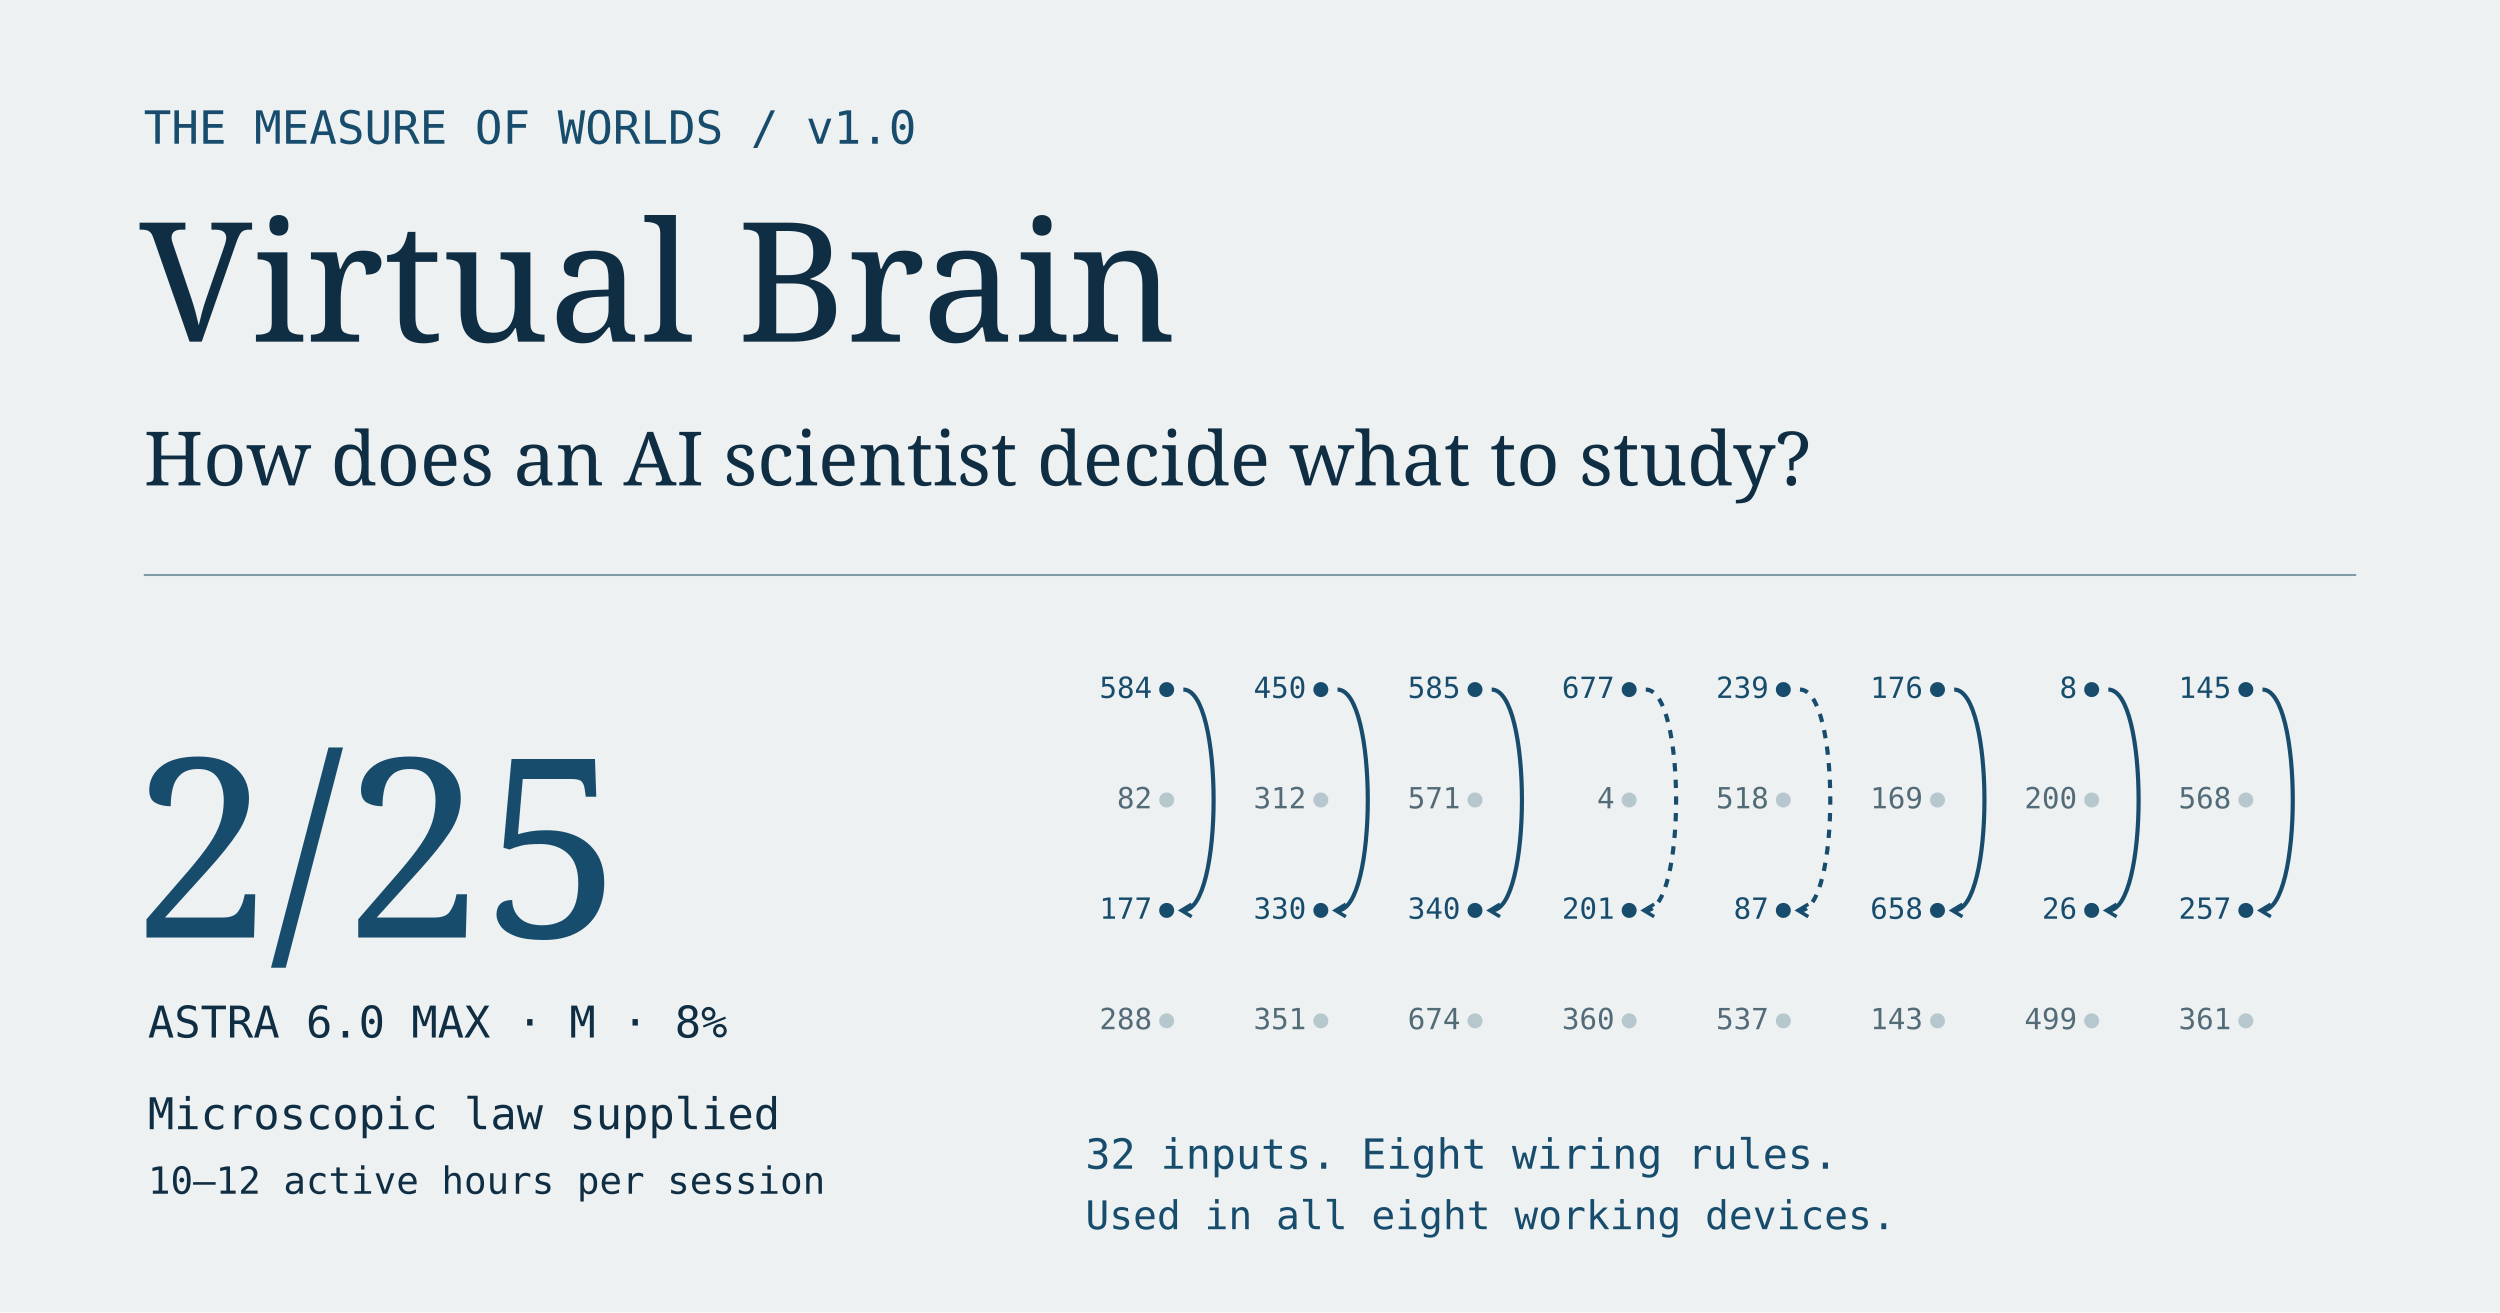
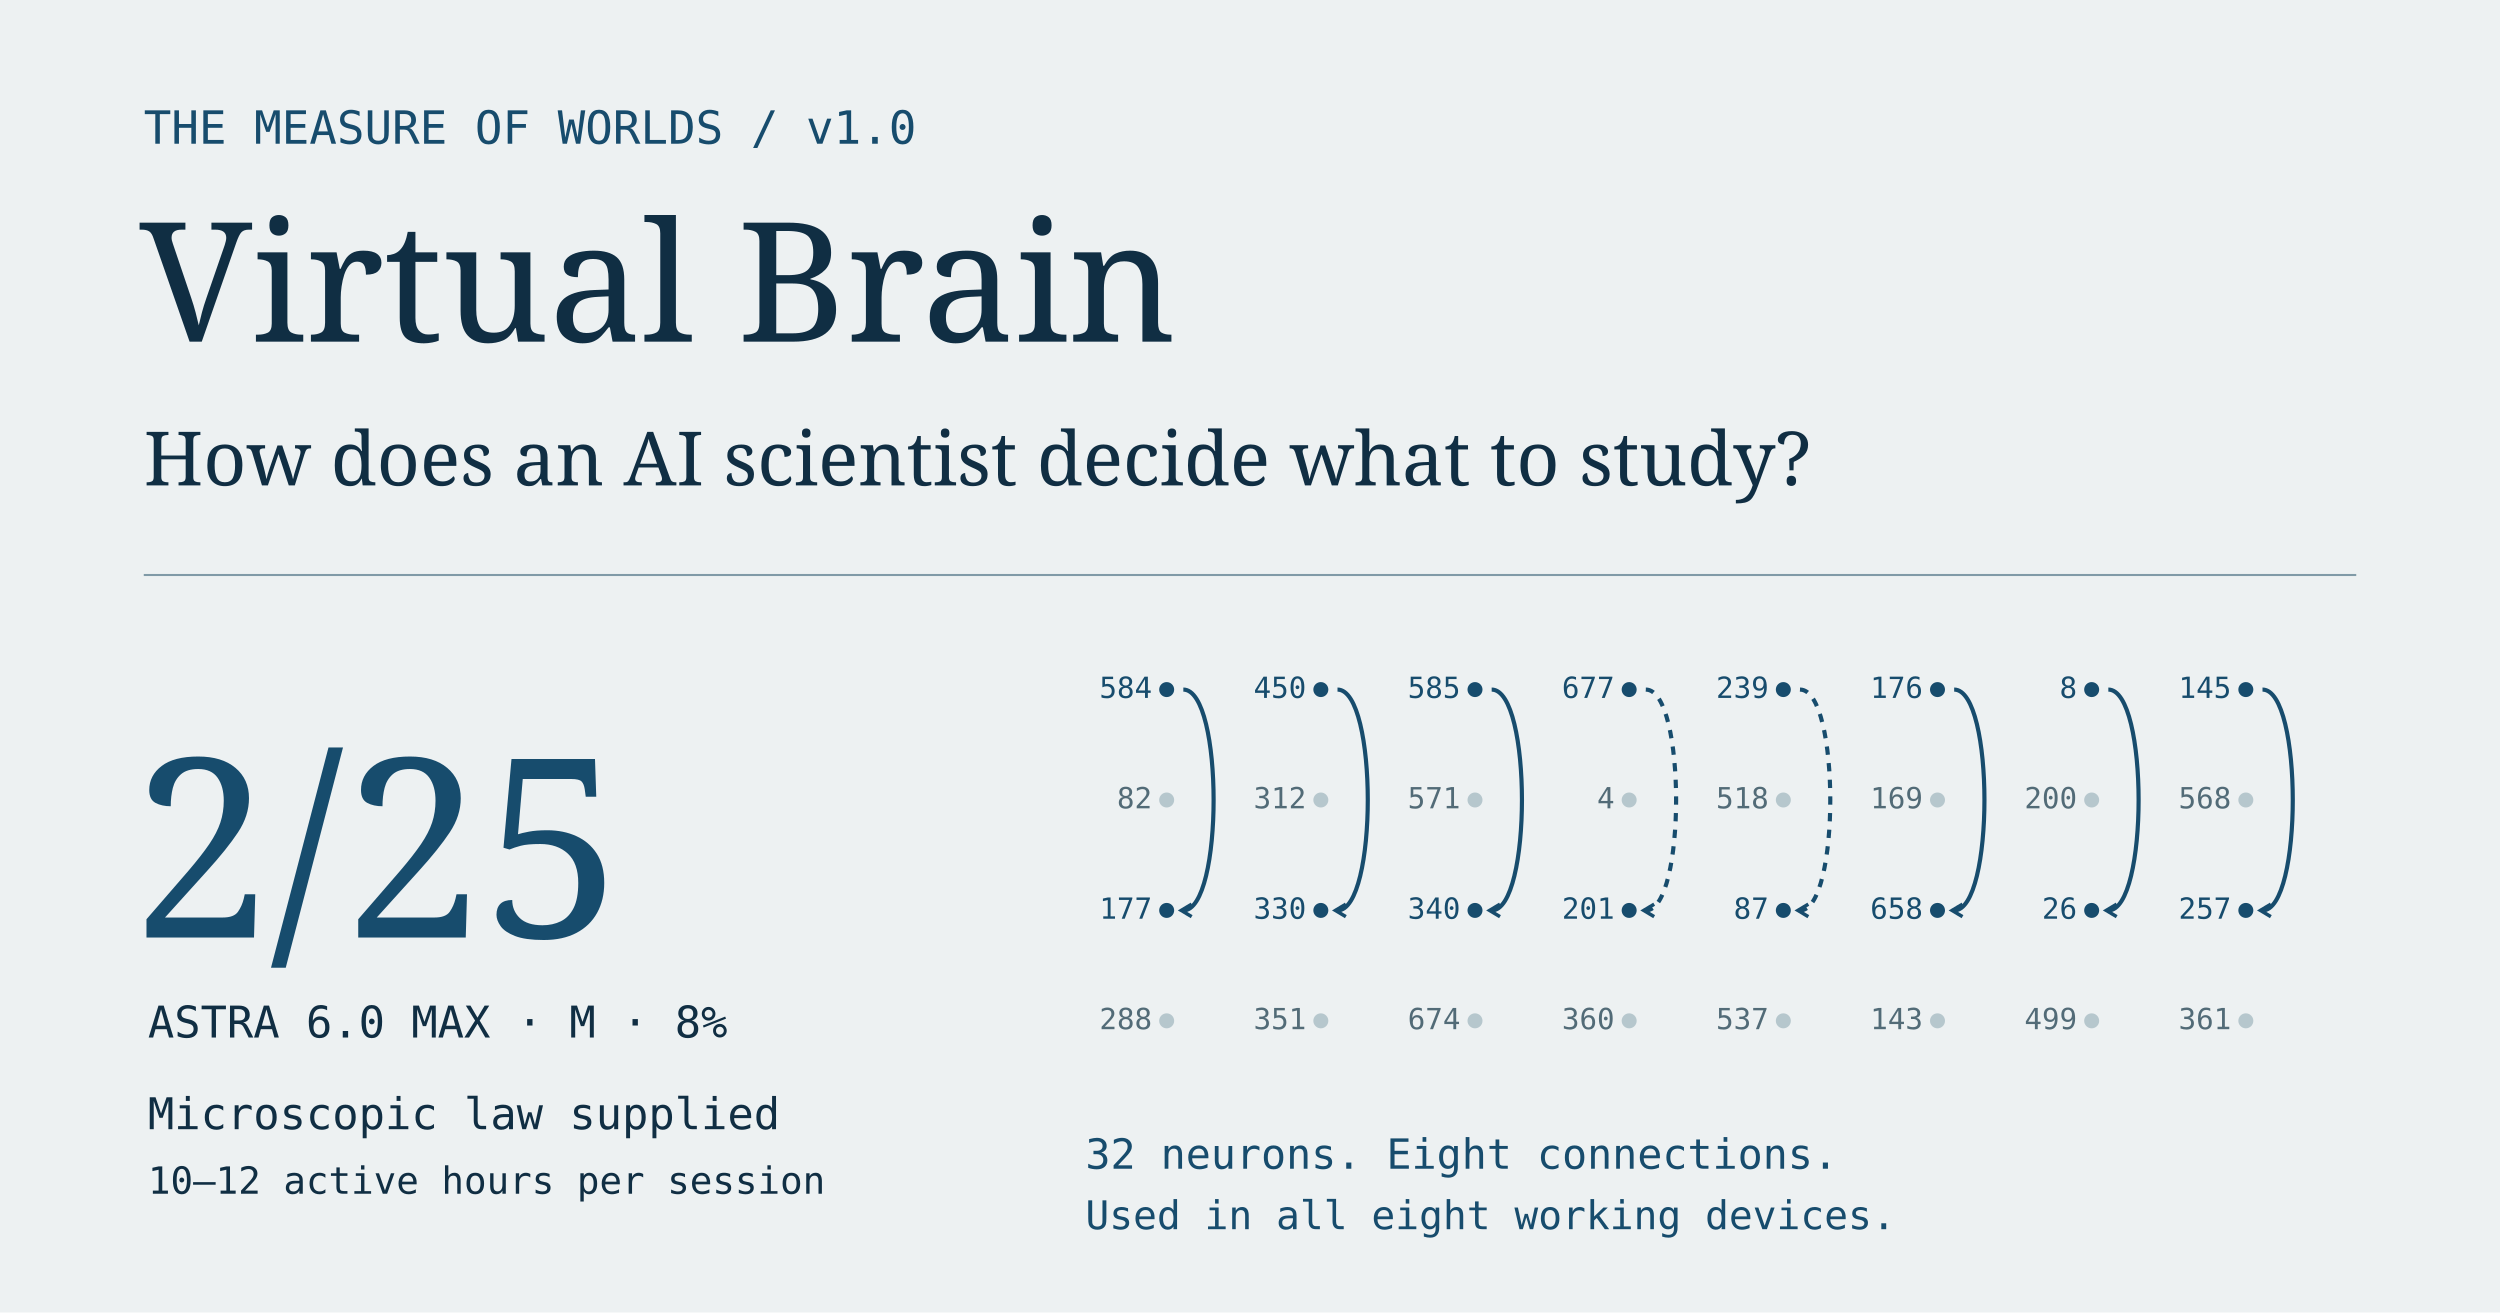
<svg xmlns="http://www.w3.org/2000/svg" width="1200" height="630" viewBox="0 0 1200 630" role="img">
  <rect width="100%" height="100%" fill="#edf1f2" />
  <text x="69" y="69" fill="#174c6d" text-anchor="start" font-family="Menlo,monospace" font-size="22">THE MEASURE OF WORLDS    /    v1.0</text>
  <text x="67" y="164" fill="#102e43" text-anchor="start" font-family="Georgia,serif" font-size="80">Virtual Brain</text>
  <text x="69" y="233" fill="#102e43" text-anchor="start" font-family="Georgia,serif" font-size="36">How does an AI scientist decide what to study?</text>
  <path d="M69 276 H1131" stroke="#809aa7" />
  <text x="63" y="450" fill="#174c6d" text-anchor="start" font-family="Georgia,serif" font-size="120">2/25</text>
  <text x="71" y="498" fill="#102e43" text-anchor="start" font-family="Menlo,monospace" font-size="21">ASTRA 6.0 MAX  ·  M  ·  8%</text>
  <text x="71" y="542" fill="#102e43" text-anchor="start" font-family="Menlo,monospace" font-size="21">Microscopic law supplied</text>
  <text x="71" y="573" fill="#102e43" text-anchor="start" font-family="Menlo,monospace" font-size="18">10–12 active hours per session</text>
  <path d="M 568 331 C 587.38 331, 587.38 437, 568 437" fill="none" stroke="#174c6d" stroke-width="2" />
  <path d="m 572 434 -5 3 5 3" fill="none" stroke="#174c6d" stroke-width="1.7" />
  <path d="M 642 331 C 661.38 331, 661.38 437, 642 437" fill="none" stroke="#174c6d" stroke-width="2" />
  <path d="m 646 434 -5 3 5 3" fill="none" stroke="#174c6d" stroke-width="1.7" />
  <path d="M 716 331 C 735.38 331, 735.38 437, 716 437" fill="none" stroke="#174c6d" stroke-width="2" />
  <path d="m 720 434 -5 3 5 3" fill="none" stroke="#174c6d" stroke-width="1.7" />
  <path d="M 790 331 C 809.38 331, 809.38 437, 790 437" fill="none" stroke="#174c6d" stroke-width="2" stroke-dasharray="4 4" />
  <path d="m 794 434 -5 3 5 3" fill="none" stroke="#174c6d" stroke-width="1.7" />
  <path d="M 864 331 C 883.38 331, 883.38 437, 864 437" fill="none" stroke="#174c6d" stroke-width="2" stroke-dasharray="4 4" />
  <path d="m 868 434 -5 3 5 3" fill="none" stroke="#174c6d" stroke-width="1.7" />
  <path d="M 938 331 C 957.38 331, 957.38 437, 938 437" fill="none" stroke="#174c6d" stroke-width="2" />
  <path d="m 942 434 -5 3 5 3" fill="none" stroke="#174c6d" stroke-width="1.7" />
  <path d="M 1012 331 C 1031.38 331, 1031.38 437, 1012 437" fill="none" stroke="#174c6d" stroke-width="2" />
  <path d="m 1016 434 -5 3 5 3" fill="none" stroke="#174c6d" stroke-width="1.7" />
  <path d="M 1086 331 C 1105.38 331, 1105.38 437, 1086 437" fill="none" stroke="#174c6d" stroke-width="2" />
  <path d="m 1090 434 -5 3 5 3" fill="none" stroke="#174c6d" stroke-width="1.7" />
  <circle cx="560" cy="331" r="3.6" fill="#174c6d" />
  <text x="553" y="335" fill="#174c6d" text-anchor="end" font-family="Menlo,monospace" font-size="14">584</text>
  <circle cx="634" cy="331" r="3.6" fill="#174c6d" />
  <text x="627" y="335" fill="#174c6d" text-anchor="end" font-family="Menlo,monospace" font-size="14">450</text>
  <circle cx="708" cy="331" r="3.6" fill="#174c6d" />
  <text x="701" y="335" fill="#174c6d" text-anchor="end" font-family="Menlo,monospace" font-size="14">585</text>
  <circle cx="782" cy="331" r="3.6" fill="#174c6d" />
  <text x="775" y="335" fill="#174c6d" text-anchor="end" font-family="Menlo,monospace" font-size="14">677</text>
  <circle cx="856" cy="331" r="3.6" fill="#174c6d" />
  <text x="849" y="335" fill="#174c6d" text-anchor="end" font-family="Menlo,monospace" font-size="14">239</text>
  <circle cx="930" cy="331" r="3.6" fill="#174c6d" />
  <text x="923" y="335" fill="#174c6d" text-anchor="end" font-family="Menlo,monospace" font-size="14">176</text>
  <circle cx="1004" cy="331" r="3.6" fill="#174c6d" />
  <text x="997" y="335" fill="#174c6d" text-anchor="end" font-family="Menlo,monospace" font-size="14">8</text>
  <circle cx="1078" cy="331" r="3.6" fill="#174c6d" />
  <text x="1071" y="335" fill="#174c6d" text-anchor="end" font-family="Menlo,monospace" font-size="14">145</text>
  <circle cx="560" cy="384" r="3.6" fill="#b6c7cd" />
  <text x="553" y="388" fill="#526b77" text-anchor="end" font-family="Menlo,monospace" font-size="14">82</text>
  <circle cx="634" cy="384" r="3.6" fill="#b6c7cd" />
  <text x="627" y="388" fill="#526b77" text-anchor="end" font-family="Menlo,monospace" font-size="14">312</text>
  <circle cx="708" cy="384" r="3.6" fill="#b6c7cd" />
  <text x="701" y="388" fill="#526b77" text-anchor="end" font-family="Menlo,monospace" font-size="14">571</text>
  <circle cx="782" cy="384" r="3.6" fill="#b6c7cd" />
  <text x="775" y="388" fill="#526b77" text-anchor="end" font-family="Menlo,monospace" font-size="14">4</text>
  <circle cx="856" cy="384" r="3.6" fill="#b6c7cd" />
  <text x="849" y="388" fill="#526b77" text-anchor="end" font-family="Menlo,monospace" font-size="14">518</text>
  <circle cx="930" cy="384" r="3.6" fill="#b6c7cd" />
  <text x="923" y="388" fill="#526b77" text-anchor="end" font-family="Menlo,monospace" font-size="14">169</text>
  <circle cx="1004" cy="384" r="3.6" fill="#b6c7cd" />
  <text x="997" y="388" fill="#526b77" text-anchor="end" font-family="Menlo,monospace" font-size="14">200</text>
  <circle cx="1078" cy="384" r="3.6" fill="#b6c7cd" />
  <text x="1071" y="388" fill="#526b77" text-anchor="end" font-family="Menlo,monospace" font-size="14">568</text>
  <circle cx="560" cy="437" r="3.6" fill="#174c6d" />
  <text x="553" y="441" fill="#174c6d" text-anchor="end" font-family="Menlo,monospace" font-size="14">177</text>
  <circle cx="634" cy="437" r="3.6" fill="#174c6d" />
  <text x="627" y="441" fill="#174c6d" text-anchor="end" font-family="Menlo,monospace" font-size="14">330</text>
  <circle cx="708" cy="437" r="3.6" fill="#174c6d" />
  <text x="701" y="441" fill="#174c6d" text-anchor="end" font-family="Menlo,monospace" font-size="14">340</text>
  <circle cx="782" cy="437" r="3.6" fill="#174c6d" />
  <text x="775" y="441" fill="#174c6d" text-anchor="end" font-family="Menlo,monospace" font-size="14">201</text>
  <circle cx="856" cy="437" r="3.6" fill="#174c6d" />
  <text x="849" y="441" fill="#174c6d" text-anchor="end" font-family="Menlo,monospace" font-size="14">87</text>
  <circle cx="930" cy="437" r="3.6" fill="#174c6d" />
  <text x="923" y="441" fill="#174c6d" text-anchor="end" font-family="Menlo,monospace" font-size="14">658</text>
  <circle cx="1004" cy="437" r="3.6" fill="#174c6d" />
  <text x="997" y="441" fill="#174c6d" text-anchor="end" font-family="Menlo,monospace" font-size="14">26</text>
  <circle cx="1078" cy="437" r="3.6" fill="#174c6d" />
  <text x="1071" y="441" fill="#174c6d" text-anchor="end" font-family="Menlo,monospace" font-size="14">257</text>
  <circle cx="560" cy="490" r="3.6" fill="#b6c7cd" />
  <text x="553" y="494" fill="#526b77" text-anchor="end" font-family="Menlo,monospace" font-size="14">288</text>
  <circle cx="634" cy="490" r="3.6" fill="#b6c7cd" />
  <text x="627" y="494" fill="#526b77" text-anchor="end" font-family="Menlo,monospace" font-size="14">351</text>
  <circle cx="708" cy="490" r="3.6" fill="#b6c7cd" />
  <text x="701" y="494" fill="#526b77" text-anchor="end" font-family="Menlo,monospace" font-size="14">674</text>
  <circle cx="782" cy="490" r="3.6" fill="#b6c7cd" />
  <text x="775" y="494" fill="#526b77" text-anchor="end" font-family="Menlo,monospace" font-size="14">360</text>
  <circle cx="856" cy="490" r="3.6" fill="#b6c7cd" />
  <text x="849" y="494" fill="#526b77" text-anchor="end" font-family="Menlo,monospace" font-size="14">537</text>
  <circle cx="930" cy="490" r="3.6" fill="#b6c7cd" />
  <text x="923" y="494" fill="#526b77" text-anchor="end" font-family="Menlo,monospace" font-size="14">143</text>
  <circle cx="1004" cy="490" r="3.6" fill="#b6c7cd" />
  <text x="997" y="494" fill="#526b77" text-anchor="end" font-family="Menlo,monospace" font-size="14">499</text>
  <circle cx="1078" cy="490" r="3.6" fill="#b6c7cd" />
  <text x="1071" y="494" fill="#526b77" text-anchor="end" font-family="Menlo,monospace" font-size="14">361</text>
-   <text x="521" y="561" fill="#174c6d" text-anchor="start" font-family="Menlo,monospace" font-size="20">32 inputs. Eight wiring rules.</text>
+   <text x="521" y="561" fill="#174c6d" text-anchor="start" font-family="Menlo,monospace" font-size="20">32 neurons. Eight connections.</text>
  <text x="521" y="590" fill="#174c6d" text-anchor="start" font-family="Menlo,monospace" font-size="19">Used in all eight working devices.</text>
</svg>
